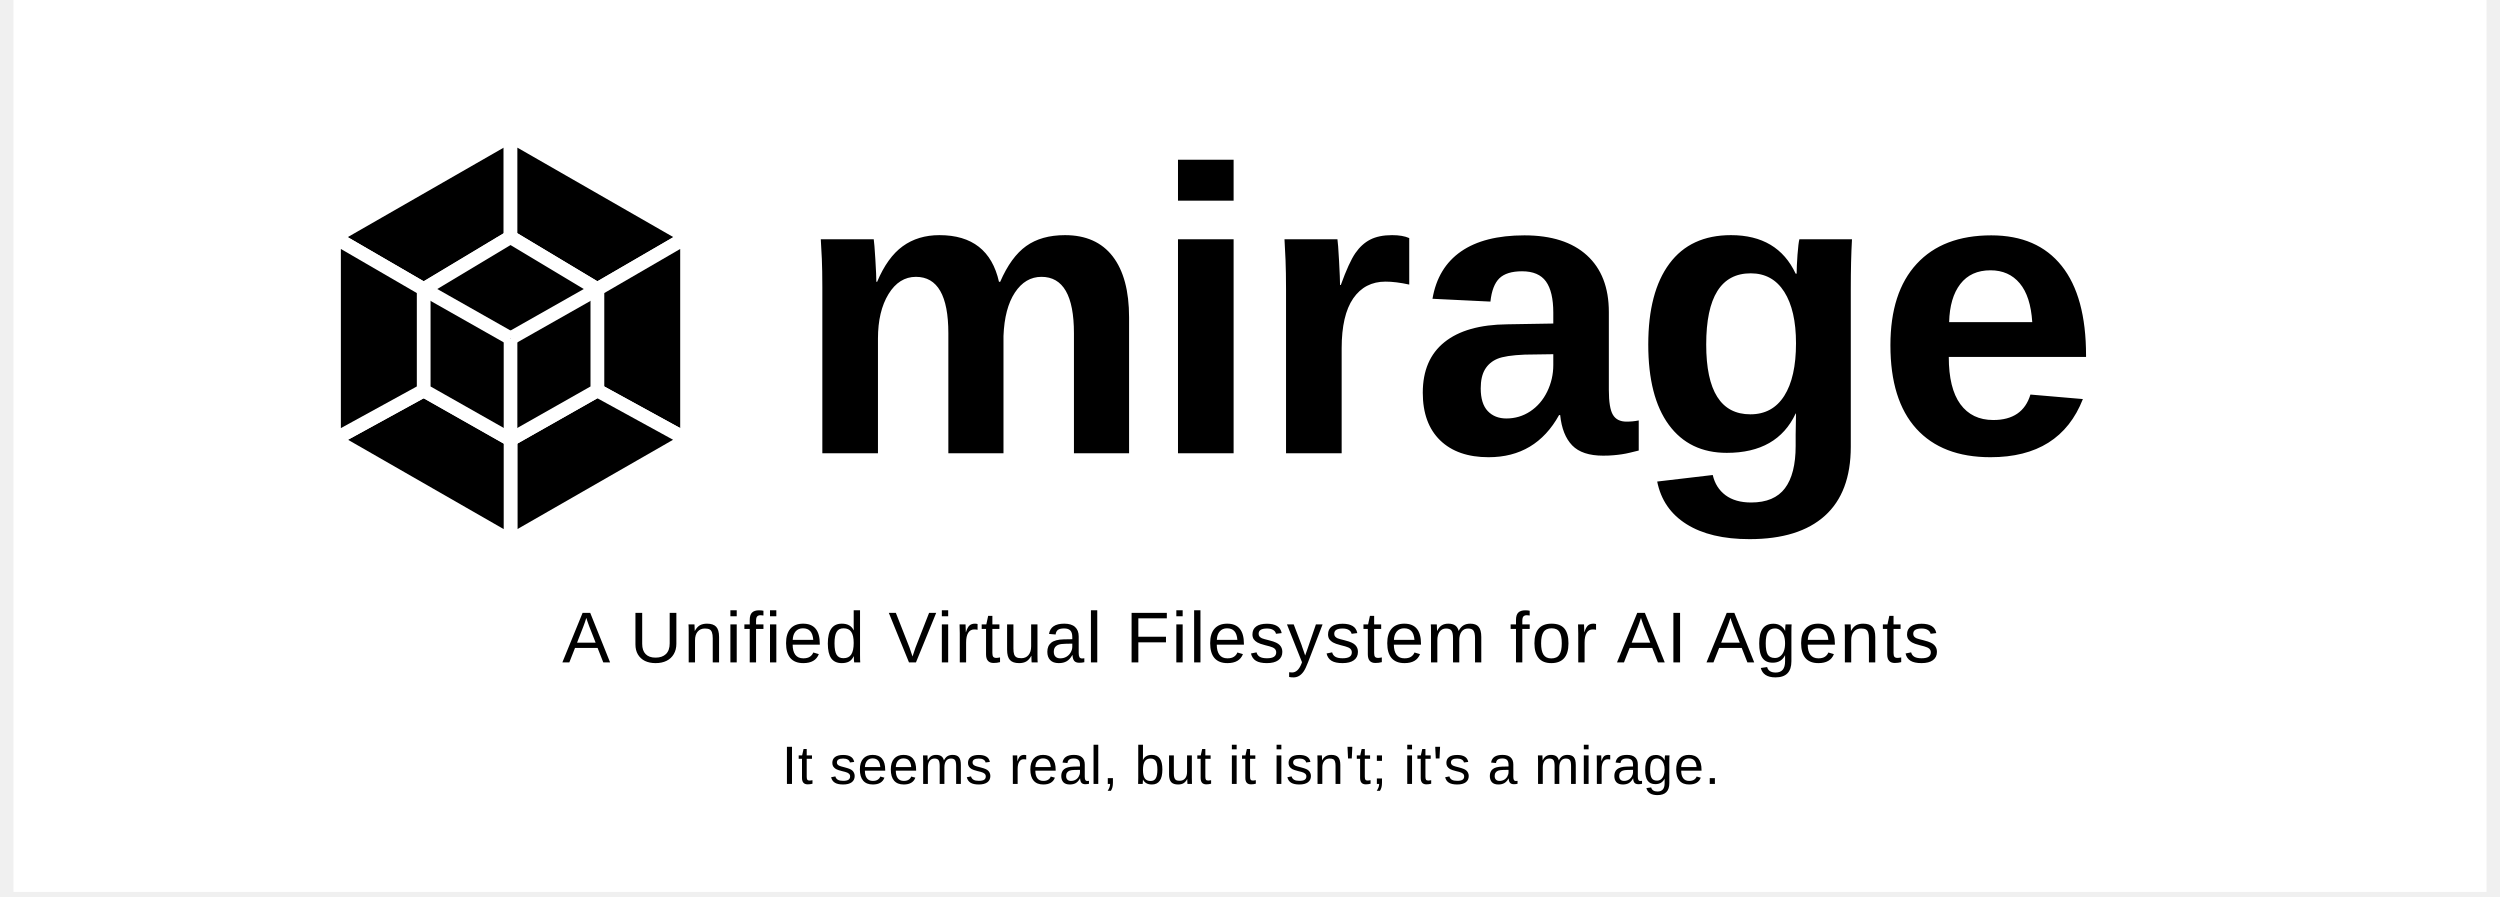
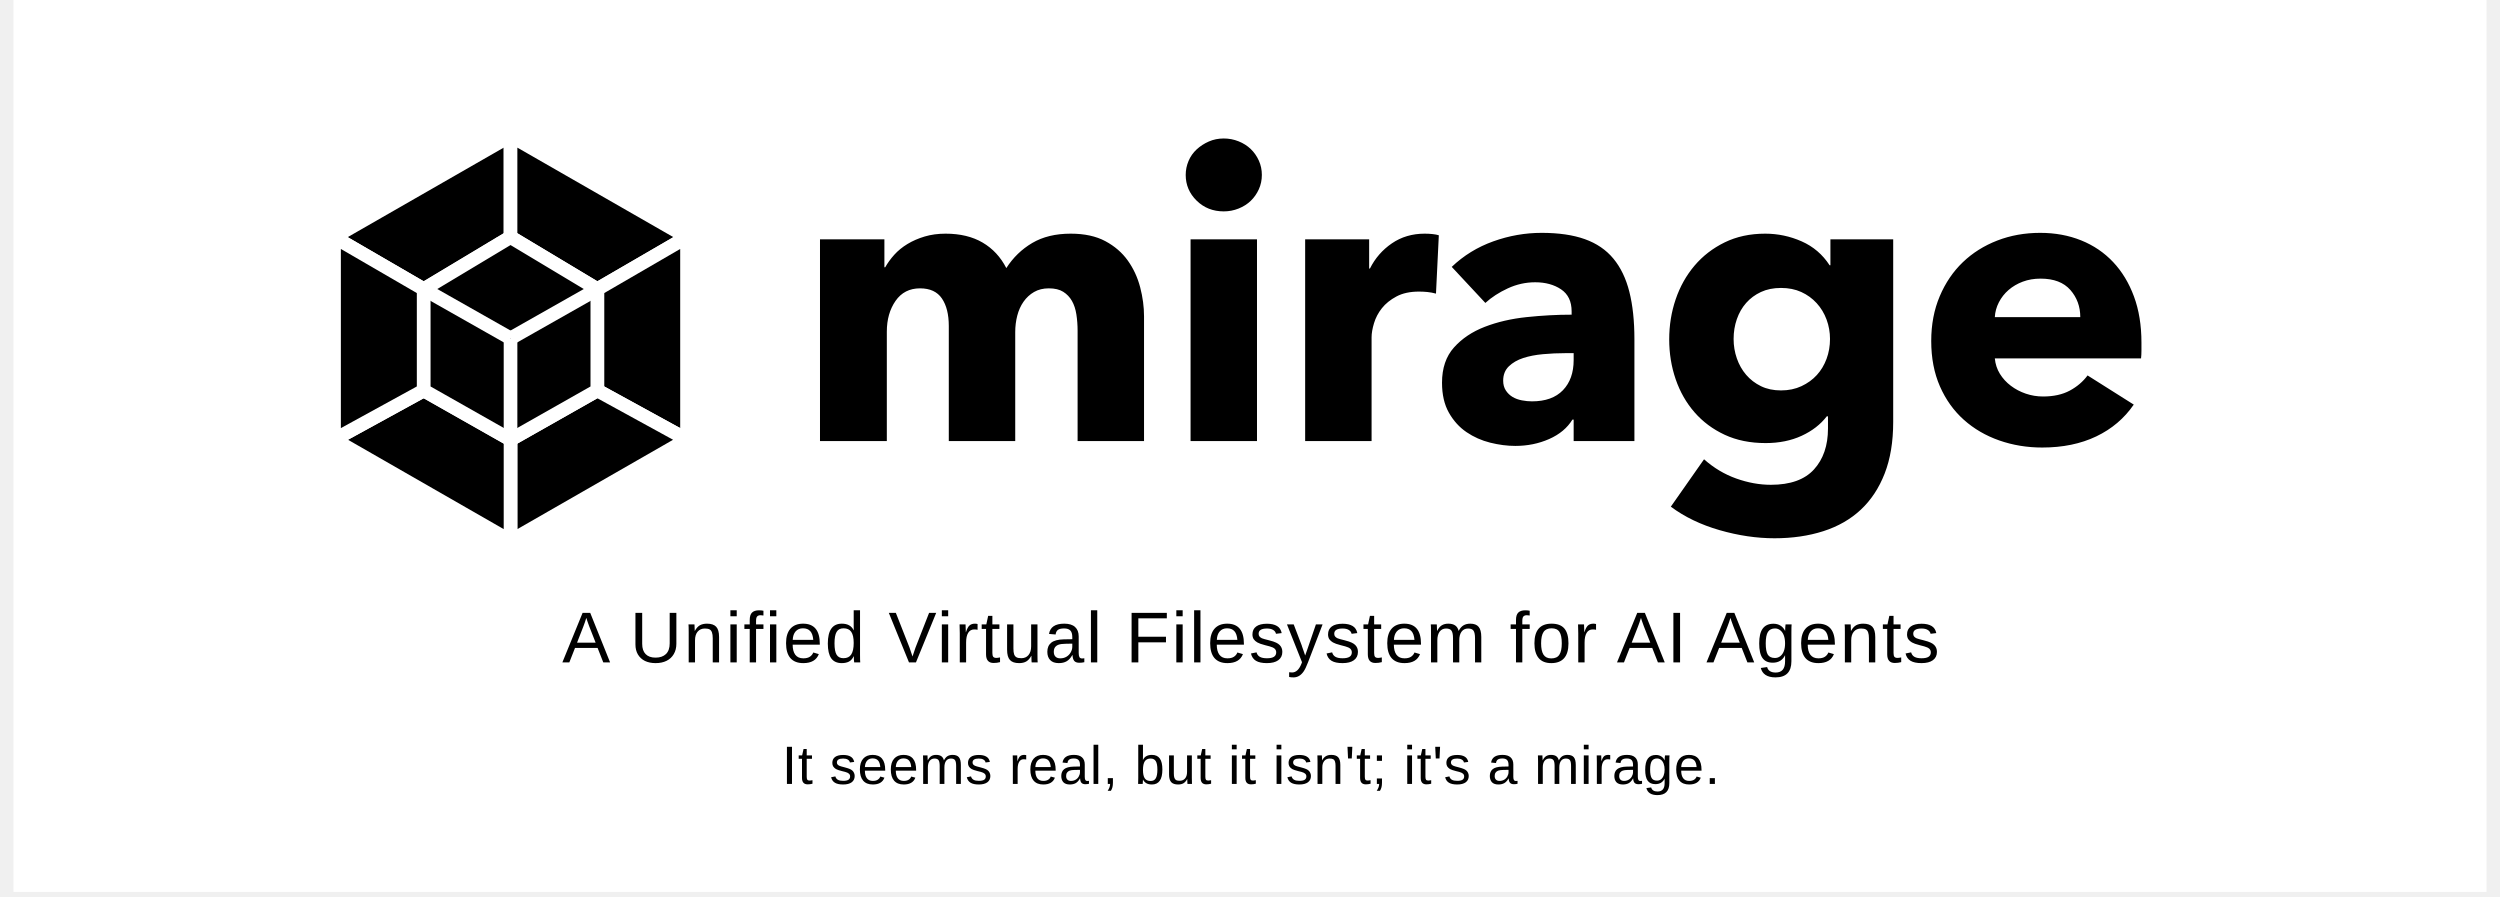
<svg xmlns="http://www.w3.org/2000/svg" viewBox="-2.437 31.892 555.485 197.108" width="549.485" height="197.108">
  <rect x="0.563" y="27.892" width="549.485" height="201.108" fill="#ffffff" />
  <g transform="translate(31 26)">
    <g transform="translate(80 80) scale(0.6428571) translate(-80 -80)">
      <polygon points="19,45 80,10 80,45 50,63" fill="#000000" stroke="#ffffff" stroke-width="3" vector-effect="non-scaling-stroke" />
      <polygon points="80,10 141,45 110,63 80,45" fill="#000000" stroke="#ffffff" stroke-width="3" vector-effect="non-scaling-stroke" />
      <polygon points="141,45 141,115 110,98 110,63" fill="#000000" stroke="#ffffff" stroke-width="3" vector-effect="non-scaling-stroke" />
      <polygon points="141,115 80,150 80,115 110,98" fill="#000000" stroke="#ffffff" stroke-width="3" vector-effect="non-scaling-stroke" />
      <polygon points="80,150 19,115 50,98 80,115" fill="#000000" stroke="#ffffff" stroke-width="3" vector-effect="non-scaling-stroke" />
      <polygon points="19,115 19,45 50,63 50,98" fill="#000000" stroke="#ffffff" stroke-width="3" vector-effect="non-scaling-stroke" />
      <polygon points="80,45 110,63 110,98 80,115 50,98 50,63" fill="#000000" stroke="#ffffff" stroke-width="3" vector-effect="non-scaling-stroke" />
      <line x1="80" y1="80" x2="50" y2="63" stroke="#ffffff" stroke-width="3" vector-effect="non-scaling-stroke" />
      <line x1="80" y1="80" x2="110" y2="63" stroke="#ffffff" stroke-width="3" vector-effect="non-scaling-stroke" />
      <line x1="80" y1="80" x2="80" y2="115" stroke="#ffffff" stroke-width="3" vector-effect="non-scaling-stroke" />
    </g>
  </g>
-   <text x="174" y="106" fill="#000000" font-family="Avenir Next, Helvetica Neue, Arial, sans-serif" font-size="90" font-weight="700" letter-spacing="-1" dominant-baseline="middle">mirage</text>
+   <path d="M700 0V272Q700 293 697.0 312.5Q694 332 686.0 346.0Q678 360 664.5 368.5Q651 377 629 377Q608 377 592.5 368.0Q577 359 566.5 344.0Q556 329 551.0 309.5Q546 290 546 269V0H382V284Q382 327 365.0 352.0Q348 377 311 377Q272 377 250.5 346.0Q229 315 229 270V0H64V498H223V429H225Q234 445 247.5 460.0Q261 475 280.0 486.5Q299 498 322.5 505.0Q346 512 374 512Q428 512 465.5 490.0Q503 468 524 427Q549 466 588.0 489.0Q627 512 683 512Q734 512 768.5 493.5Q803 475 824.0 445.5Q845 416 854.5 379.5Q864 343 864 308V0ZM1154.889 657Q1154.889 638 1147.389 621.5Q1139.889 605 1127.389 593.0Q1114.889 581 1097.389 574.0Q1079.889 567 1060.889 567Q1020.889 567 993.889 593.5Q966.889 620 966.889 657Q966.889 675 973.889 691.5Q980.889 708 993.889 720.0Q1006.889 732 1023.889 739.5Q1040.889 747 1060.889 747Q1079.889 747 1097.389 740.0Q1114.889 733 1127.389 721.0Q1139.889 709 1147.389 692.5Q1154.889 676 1154.889 657ZM978.889 0V498H1142.889V0ZM1584.778 364Q1573.778 367 1563.278 368.0Q1552.778 369 1542.778 369Q1509.778 369 1487.278 357.0Q1464.778 345 1451.278 328.0Q1437.778 311 1431.778 291.0Q1425.778 271 1425.778 256V0H1261.778V498H1419.778V426H1421.778Q1440.778 464 1475.778 488.0Q1510.778 512 1556.778 512Q1566.778 512 1576.278 511.0Q1585.778 510 1591.778 508ZM1924.667 217H1903.667Q1876.667 217 1849.167 214.5Q1821.667 212 1800.167 205.0Q1778.667 198 1764.667 184.5Q1750.667 171 1750.667 149Q1750.667 135 1757.167 125.0Q1763.667 115 1773.667 109.0Q1783.667 103 1796.667 100.5Q1809.667 98 1821.667 98Q1871.667 98 1898.167 125.5Q1924.667 153 1924.667 200ZM1623.667 430Q1667.667 472 1726.167 493.0Q1784.667 514 1845.667 514Q1908.667 514 1952.167 498.5Q1995.667 483 2022.667 450.5Q2049.667 418 2062.167 368.5Q2074.667 319 2074.667 251V0H1924.667V53H1921.667Q1902.667 22 1864.167 5.0Q1825.667 -12 1780.667 -12Q1750.667 -12 1718.667 -4.0Q1686.667 4 1660.167 22.0Q1633.667 40 1616.667 70.0Q1599.667 100 1599.667 144Q1599.667 198 1629.167 231.0Q1658.667 264 1705.167 282.0Q1751.667 300 1808.667 306.0Q1865.667 312 1919.667 312V320Q1919.667 357 1893.667 374.5Q1867.667 392 1829.667 392Q1794.667 392 1762.167 377.0Q1729.667 362 1706.667 341ZM2713.556 47Q2713.556 -26 2692.556 -80.0Q2671.556 -134 2633.556 -169.5Q2595.556 -205 2541.056 -222.5Q2486.556 -240 2420.556 -240Q2354.556 -240 2285.056 -220.0Q2215.556 -200 2164.556 -162L2246.556 -45Q2282.556 -77 2326.056 -92.5Q2369.556 -108 2411.556 -108Q2483.556 -108 2518.056 -70.0Q2552.556 -32 2552.556 31V61H2549.556Q2526.556 31 2487.556 13.0Q2448.556 -5 2398.556 -5Q2341.556 -5 2297.556 15.5Q2253.556 36 2223.056 71.0Q2192.556 106 2176.556 152.5Q2160.556 199 2160.556 251Q2160.556 303 2176.556 350.0Q2192.556 397 2223.056 433.0Q2253.556 469 2297.556 490.5Q2341.556 512 2397.556 512Q2444.556 512 2487.556 493.0Q2530.556 474 2556.556 434H2558.556V498H2713.556ZM2557.556 252Q2557.556 277 2549.056 300.0Q2540.556 323 2524.556 340.5Q2508.556 358 2486.556 368.0Q2464.556 378 2436.556 378Q2408.556 378 2387.056 368.0Q2365.556 358 2350.556 341.0Q2335.556 324 2327.556 301.0Q2319.556 278 2319.556 252Q2319.556 227 2327.556 204.0Q2335.556 181 2350.556 163.5Q2365.556 146 2387.056 135.5Q2408.556 125 2436.556 125Q2464.556 125 2487.056 135.5Q2509.556 146 2525.056 163.0Q2540.556 180 2549.056 203.0Q2557.556 226 2557.556 252ZM3175.444 306Q3175.444 345 3150.944 373.0Q3126.444 401 3077.444 401Q3053.444 401 3033.444 393.5Q3013.444 386 2998.444 373.0Q2983.444 360 2974.444 342.5Q2965.444 325 2964.444 306ZM3326.444 243Q3326.444 233 3326.444 223.0Q3326.444 213 3325.444 204H2964.444Q2966.444 183 2976.944 166.0Q2987.444 149 3003.944 136.5Q3020.444 124 3040.944 117.0Q3061.444 110 3083.444 110Q3122.444 110 3149.444 124.5Q3176.444 139 3193.444 162L3307.444 90Q3272.444 39 3214.944 11.5Q3157.444 -16 3081.444 -16Q3025.444 -16 2975.444 1.5Q2925.444 19 2887.944 52.5Q2850.444 86 2828.944 135.0Q2807.444 184 2807.444 247Q2807.444 308 2828.444 357.5Q2849.444 407 2885.444 441.5Q2921.444 476 2970.444 495.0Q3019.444 514 3076.444 514Q3131.444 514 3177.444 495.5Q3223.444 477 3256.444 442.0Q3289.444 407 3307.944 357.0Q3326.444 307 3326.444 243Z" fill="#000000" transform="translate(174 128.815) scale(0.09 -0.09)" />
  <text x="275.5" y="178" fill="#000000" font-family="Avenir Next, Helvetica Neue, Arial, sans-serif" font-size="16" font-weight="500" letter-spacing="0.4" text-anchor="middle">A Unified Virtual Filesystem for AI Agents</text>
  <text x="275.5" y="205" fill="#000000" font-family="Avenir Next, Helvetica Neue, Arial, sans-serif" font-size="12" font-weight="400" letter-spacing="0.2" text-anchor="middle">It seems real, but it isn't; it's a mirage.</text>
</svg>
